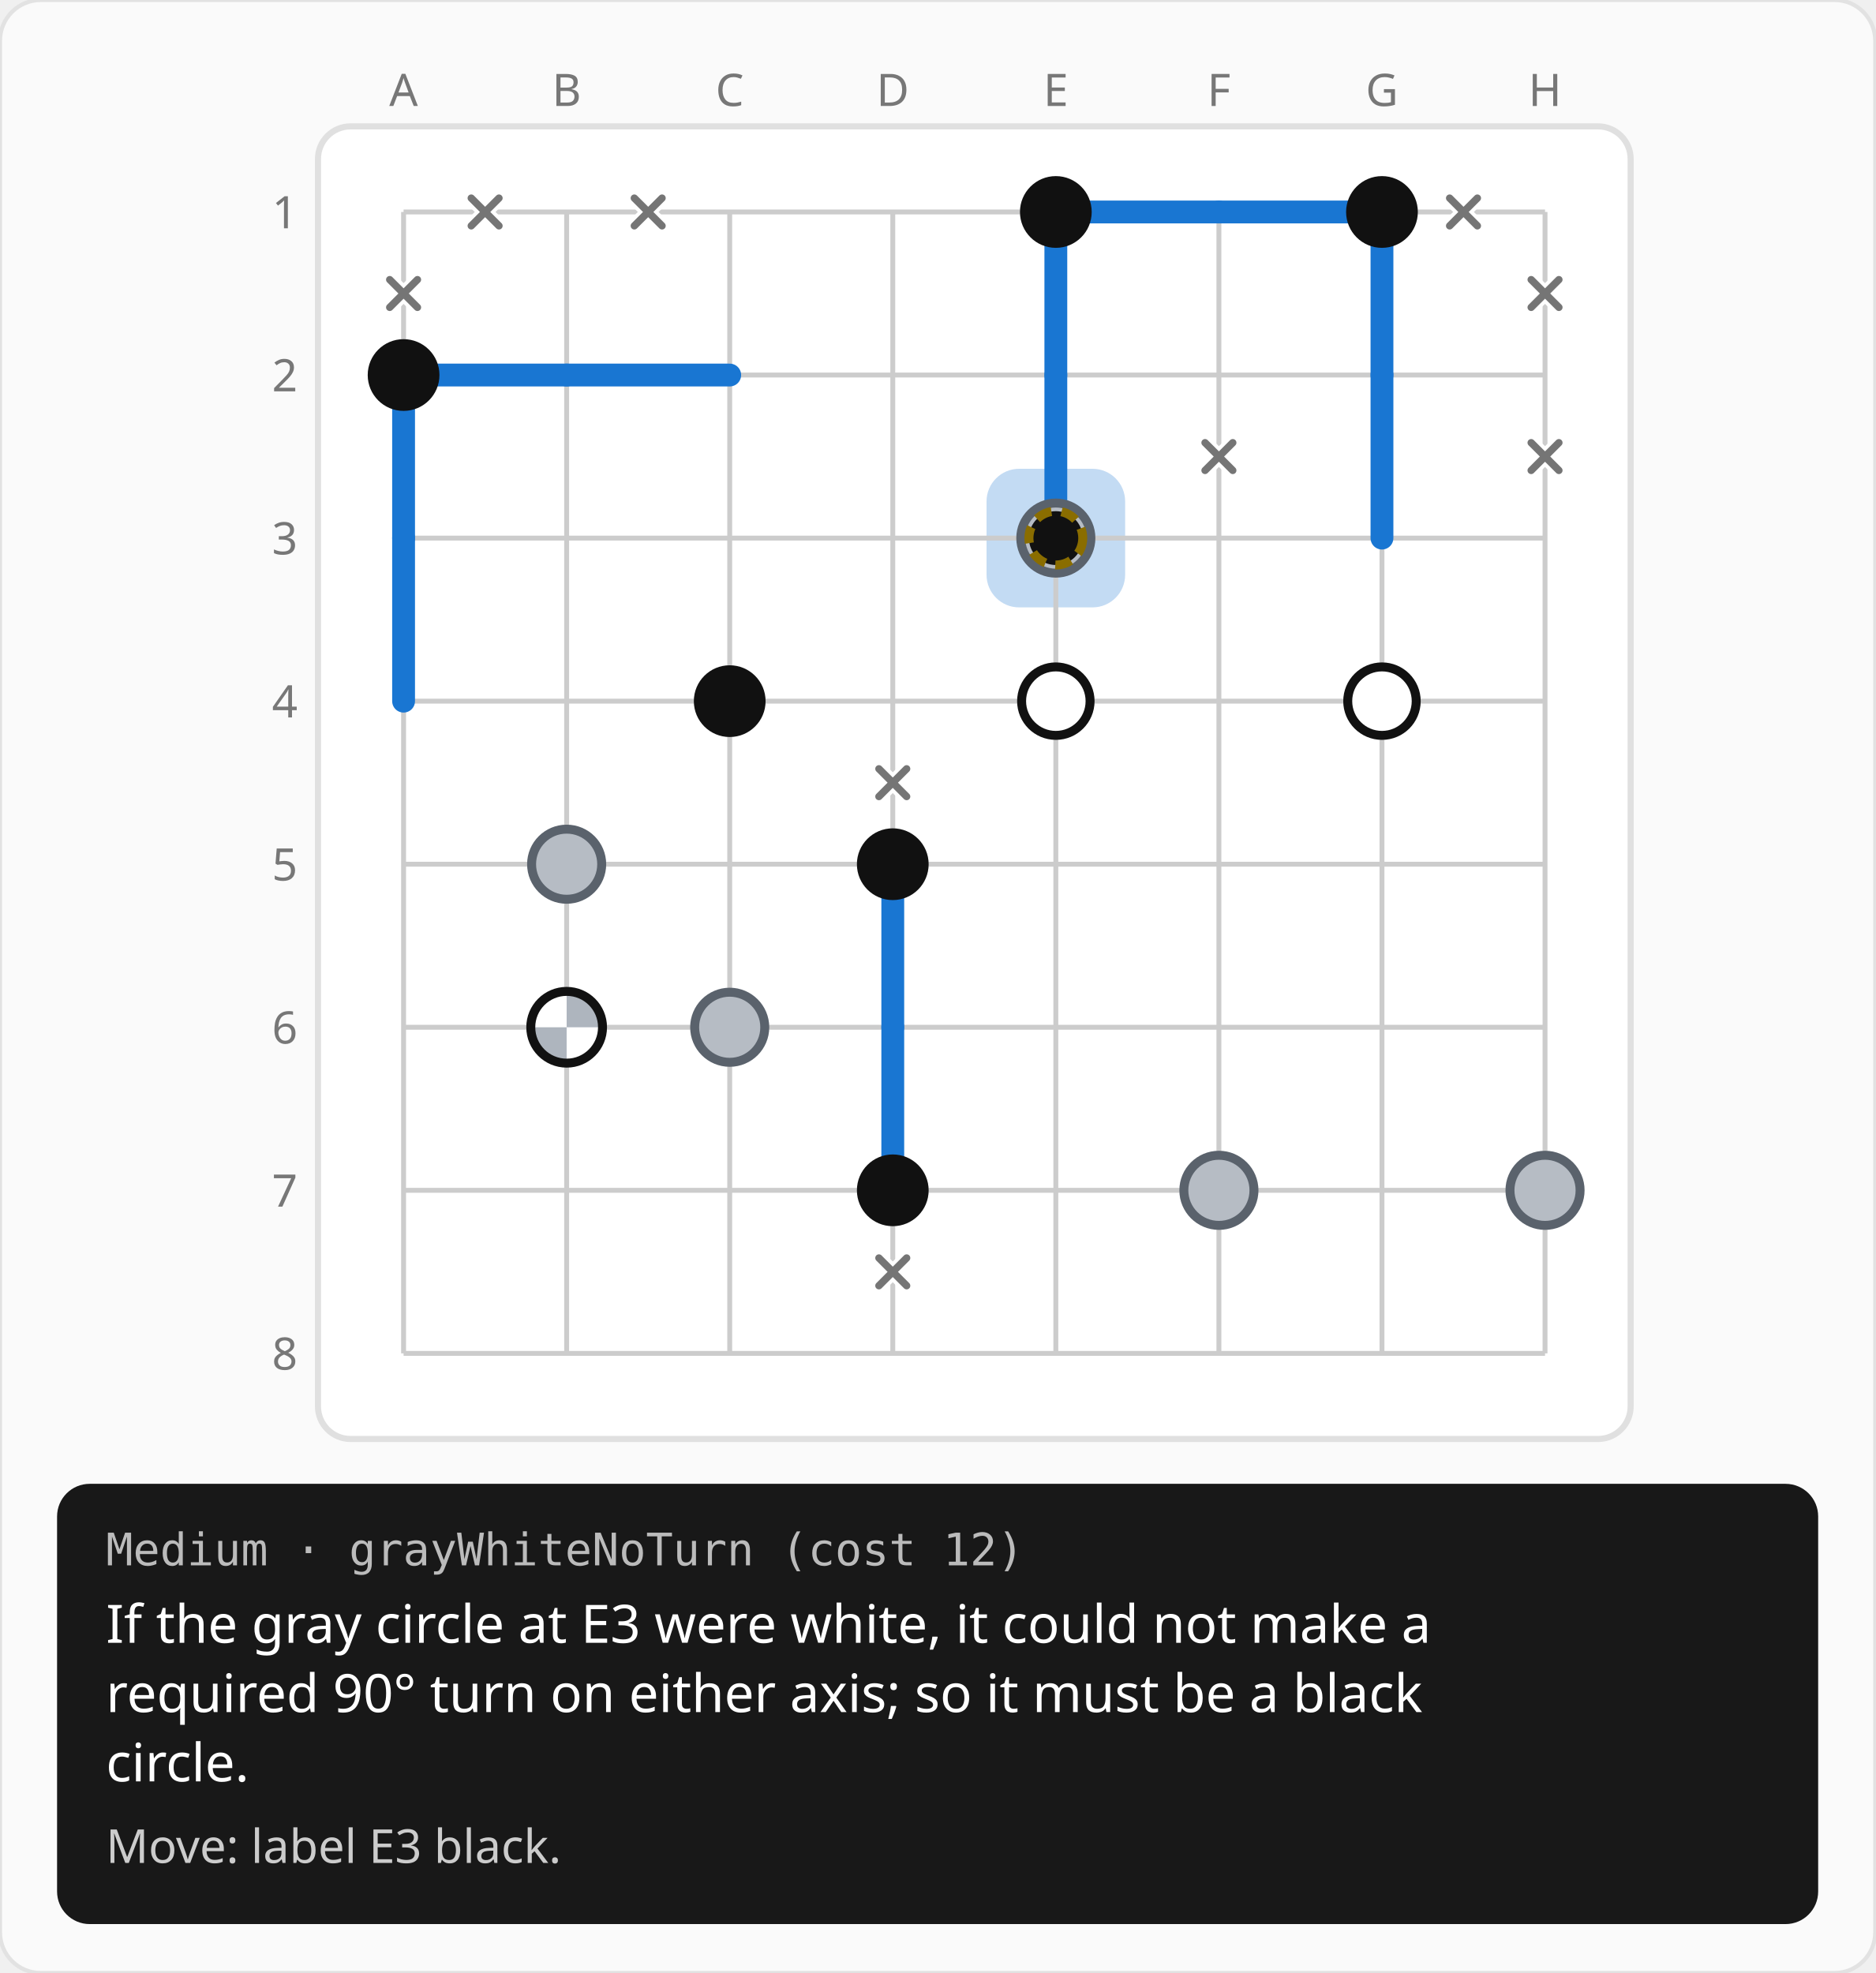
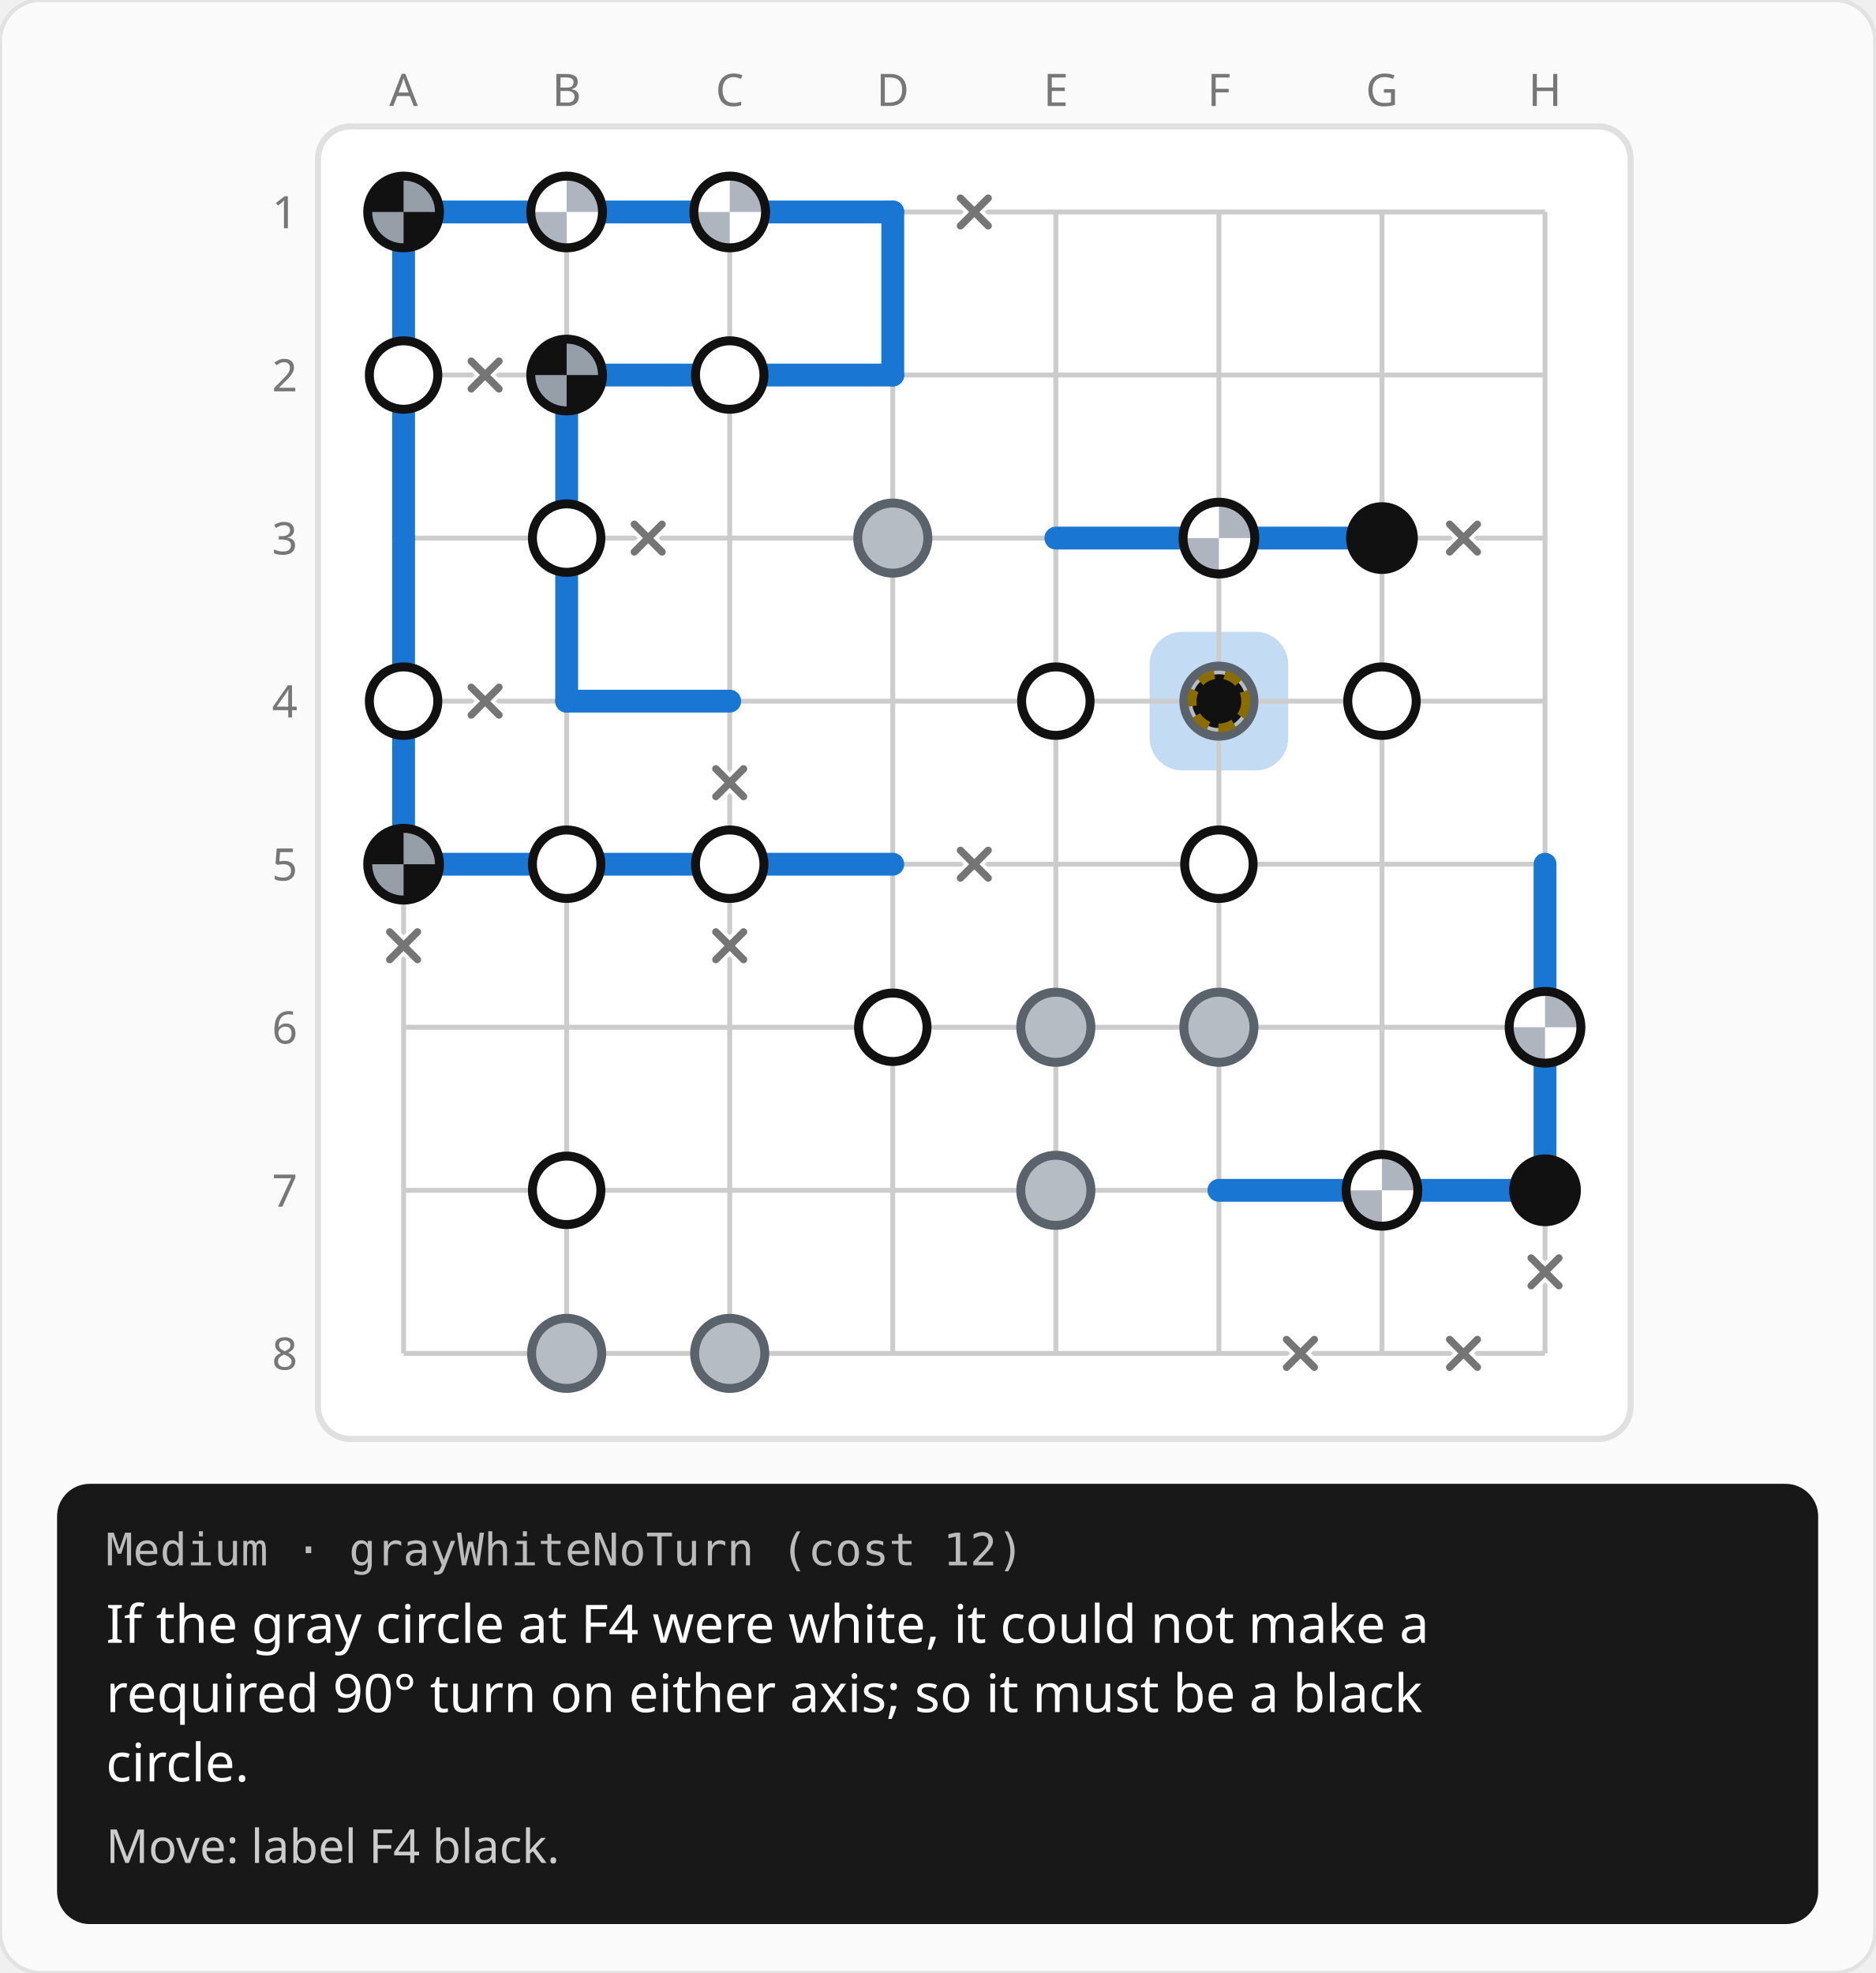
<svg xmlns="http://www.w3.org/2000/svg" width="460" height="484" viewBox="0 0 460 484">
  <rect width="460" height="484" rx="10" fill="#fafafa" stroke="#e2e2e2" />
  <defs>
    <pattern id="hatch" width="8" height="8" patternUnits="userSpaceOnUse" patternTransform="rotate(45)">
      <line x1="0" y1="0" x2="0" y2="8" stroke="#d55e00" stroke-width="3" opacity="0.55" />
    </pattern>
  </defs>
  <g transform="translate(59 12)">
    <text x="40" y="14" fill="#777777" font-size="11" font-family="system-ui, sans-serif" text-anchor="middle">A</text>
    <text x="80" y="14" fill="#777777" font-size="11" font-family="system-ui, sans-serif" text-anchor="middle">B</text>
    <text x="120" y="14" fill="#777777" font-size="11" font-family="system-ui, sans-serif" text-anchor="middle">C</text>
    <text x="160" y="14" fill="#777777" font-size="11" font-family="system-ui, sans-serif" text-anchor="middle">D</text>
    <text x="200" y="14" fill="#777777" font-size="11" font-family="system-ui, sans-serif" text-anchor="middle">E</text>
    <text x="240" y="14" fill="#777777" font-size="11" font-family="system-ui, sans-serif" text-anchor="middle">F</text>
    <text x="280" y="14" fill="#777777" font-size="11" font-family="system-ui, sans-serif" text-anchor="middle">G</text>
    <text x="320" y="14" fill="#777777" font-size="11" font-family="system-ui, sans-serif" text-anchor="middle">H</text>
    <text x="14" y="44" fill="#777777" font-size="11" font-family="system-ui, sans-serif" text-anchor="end">1</text>
    <text x="14" y="84" fill="#777777" font-size="11" font-family="system-ui, sans-serif" text-anchor="end">2</text>
    <text x="14" y="124" fill="#777777" font-size="11" font-family="system-ui, sans-serif" text-anchor="end">3</text>
    <text x="14" y="164" fill="#777777" font-size="11" font-family="system-ui, sans-serif" text-anchor="end">4</text>
    <text x="14" y="204" fill="#777777" font-size="11" font-family="system-ui, sans-serif" text-anchor="end">5</text>
    <text x="14" y="244" fill="#777777" font-size="11" font-family="system-ui, sans-serif" text-anchor="end">6</text>
    <text x="14" y="284" fill="#777777" font-size="11" font-family="system-ui, sans-serif" text-anchor="end">7</text>
    <text x="14" y="324" fill="#777777" font-size="11" font-family="system-ui, sans-serif" text-anchor="end">8</text>
    <g transform="translate(18 18)">
      <rect x="1" y="1" width="322" height="322" rx="8" fill="#ffffff" stroke="#e0e0e0" stroke-width="1.5" />
-       <rect x="165" y="85" width="34" height="34" rx="8" fill="rgba(25,118,210,0.26)" />
+       <rect x="205" y="125" width="34" height="34" rx="8" fill="rgba(25,118,210,0.26)" />
      <line x1="22" y1="22" x2="302" y2="22" stroke="#cccccc" stroke-width="1.2" />
      <line x1="22" y1="62" x2="302" y2="62" stroke="#cccccc" stroke-width="1.2" />
      <line x1="22" y1="102" x2="302" y2="102" stroke="#cccccc" stroke-width="1.2" />
      <line x1="22" y1="142" x2="302" y2="142" stroke="#cccccc" stroke-width="1.2" />
      <line x1="22" y1="182" x2="302" y2="182" stroke="#cccccc" stroke-width="1.2" />
      <line x1="22" y1="222" x2="302" y2="222" stroke="#cccccc" stroke-width="1.2" />
      <line x1="22" y1="262" x2="302" y2="262" stroke="#cccccc" stroke-width="1.2" />
      <line x1="22" y1="302" x2="302" y2="302" stroke="#cccccc" stroke-width="1.2" />
      <line x1="22" y1="22" x2="22" y2="302" stroke="#cccccc" stroke-width="1.2" />
      <line x1="62" y1="22" x2="62" y2="302" stroke="#cccccc" stroke-width="1.2" />
      <line x1="102" y1="22" x2="102" y2="302" stroke="#cccccc" stroke-width="1.2" />
      <line x1="142" y1="22" x2="142" y2="302" stroke="#cccccc" stroke-width="1.2" />
      <line x1="182" y1="22" x2="182" y2="302" stroke="#cccccc" stroke-width="1.2" />
      <line x1="222" y1="22" x2="222" y2="302" stroke="#cccccc" stroke-width="1.2" />
      <line x1="262" y1="22" x2="262" y2="302" stroke="#cccccc" stroke-width="1.2" />
      <line x1="302" y1="22" x2="302" y2="302" stroke="#cccccc" stroke-width="1.2" />
-       <line x1="182" y1="22" x2="222" y2="22" stroke="#1976d2" stroke-width="5.6" stroke-linecap="round" />
-       <line x1="182" y1="22" x2="182" y2="62" stroke="#1976d2" stroke-width="5.6" stroke-linecap="round" />
-       <line x1="222" y1="22" x2="262" y2="22" stroke="#1976d2" stroke-width="5.6" stroke-linecap="round" />
-       <line x1="262" y1="22" x2="262" y2="62" stroke="#1976d2" stroke-width="5.6" stroke-linecap="round" />
-       <line x1="22" y1="62" x2="62" y2="62" stroke="#1976d2" stroke-width="5.6" stroke-linecap="round" />
+       <line x1="22" y1="22" x2="62" y2="22" stroke="#1976d2" stroke-width="5.6" stroke-linecap="round" />
+       <line x1="22" y1="22" x2="22" y2="62" stroke="#1976d2" stroke-width="5.6" stroke-linecap="round" />
+       <line x1="62" y1="22" x2="102" y2="22" stroke="#1976d2" stroke-width="5.6" stroke-linecap="round" />
+       <line x1="102" y1="22" x2="142" y2="22" stroke="#1976d2" stroke-width="5.6" stroke-linecap="round" />
+       <line x1="142" y1="22" x2="142" y2="62" stroke="#1976d2" stroke-width="5.6" stroke-linecap="round" />
      <line x1="22" y1="62" x2="22" y2="102" stroke="#1976d2" stroke-width="5.6" stroke-linecap="round" />
      <line x1="62" y1="62" x2="102" y2="62" stroke="#1976d2" stroke-width="5.6" stroke-linecap="round" />
-       <line x1="182" y1="62" x2="182" y2="102" stroke="#1976d2" stroke-width="5.6" stroke-linecap="round" />
-       <line x1="262" y1="62" x2="262" y2="102" stroke="#1976d2" stroke-width="5.6" stroke-linecap="round" />
+       <line x1="62" y1="62" x2="62" y2="102" stroke="#1976d2" stroke-width="5.6" stroke-linecap="round" />
+       <line x1="102" y1="62" x2="142" y2="62" stroke="#1976d2" stroke-width="5.6" stroke-linecap="round" />
      <line x1="22" y1="102" x2="22" y2="142" stroke="#1976d2" stroke-width="5.6" stroke-linecap="round" />
-       <line x1="142" y1="182" x2="142" y2="222" stroke="#1976d2" stroke-width="5.6" stroke-linecap="round" />
-       <line x1="142" y1="222" x2="142" y2="262" stroke="#1976d2" stroke-width="5.6" stroke-linecap="round" />
-       <circle cx="182" cy="22" r="8.8" fill="#111111" />
-       <circle cx="262" cy="22" r="8.8" fill="#111111" />
-       <circle cx="22" cy="62" r="8.8" fill="#111111" />
-       <circle cx="182" cy="102" r="8.6" fill="#b6bcc4" />
-       <circle cx="182" cy="102" r="8.6" fill="none" stroke="#5a626c" stroke-width="2.2" />
-       <circle cx="102" cy="142" r="8.8" fill="#111111" />
+       <line x1="62" y1="102" x2="62" y2="142" stroke="#1976d2" stroke-width="5.6" stroke-linecap="round" />
+       <line x1="182" y1="102" x2="222" y2="102" stroke="#1976d2" stroke-width="5.6" stroke-linecap="round" />
+       <line x1="222" y1="102" x2="262" y2="102" stroke="#1976d2" stroke-width="5.6" stroke-linecap="round" />
+       <line x1="22" y1="142" x2="22" y2="182" stroke="#1976d2" stroke-width="5.6" stroke-linecap="round" />
+       <line x1="62" y1="142" x2="102" y2="142" stroke="#1976d2" stroke-width="5.6" stroke-linecap="round" />
+       <line x1="22" y1="182" x2="62" y2="182" stroke="#1976d2" stroke-width="5.6" stroke-linecap="round" />
+       <line x1="62" y1="182" x2="102" y2="182" stroke="#1976d2" stroke-width="5.6" stroke-linecap="round" />
+       <line x1="102" y1="182" x2="142" y2="182" stroke="#1976d2" stroke-width="5.6" stroke-linecap="round" />
+       <line x1="302" y1="182" x2="302" y2="222" stroke="#1976d2" stroke-width="5.6" stroke-linecap="round" />
+       <line x1="302" y1="222" x2="302" y2="262" stroke="#1976d2" stroke-width="5.6" stroke-linecap="round" />
+       <line x1="222" y1="262" x2="262" y2="262" stroke="#1976d2" stroke-width="5.6" stroke-linecap="round" />
+       <line x1="262" y1="262" x2="302" y2="262" stroke="#1976d2" stroke-width="5.6" stroke-linecap="round" />
+       <circle cx="22" cy="22" r="8.8" fill="#111111" />
+       <path d="M22 22V13.2A8.8 8.8 0 0 1 30.8 22ZM22 22V30.8A8.8 8.8 0 0 1 13.2 22Z" fill="#969ea8" />
+       <circle cx="22" cy="22" r="8.8" fill="none" stroke="#111111" stroke-width="2.2" />
+       <circle cx="62" cy="22" r="8.8" fill="#ffffff" />
+       <path d="M62 22V13.2A8.8 8.8 0 0 1 70.8 22ZM62 22V30.8A8.8 8.8 0 0 1 53.2 22Z" fill="#aeb5be" />
+       <circle cx="62" cy="22" r="8.8" fill="none" stroke="#111111" stroke-width="2.2" />
+       <circle cx="102" cy="22" r="8.8" fill="#ffffff" />
+       <path d="M102 22V13.2A8.8 8.8 0 0 1 110.8 22ZM102 22V30.8A8.8 8.8 0 0 1 93.2 22Z" fill="#aeb5be" />
+       <circle cx="102" cy="22" r="8.8" fill="none" stroke="#111111" stroke-width="2.2" />
+       <circle cx="22" cy="62" r="8.4" fill="#ffffff" />
+       <circle cx="22" cy="62" r="8.4" fill="none" stroke="#111111" stroke-width="2.2" />
+       <circle cx="62" cy="62" r="8.8" fill="#111111" />
+       <path d="M62 62V53.2A8.8 8.8 0 0 1 70.8 62ZM62 62V70.8A8.8 8.8 0 0 1 53.2 62Z" fill="#969ea8" />
+       <circle cx="62" cy="62" r="8.8" fill="none" stroke="#111111" stroke-width="2.2" />
+       <circle cx="102" cy="62" r="8.4" fill="#ffffff" />
+       <circle cx="102" cy="62" r="8.4" fill="none" stroke="#111111" stroke-width="2.2" />
+       <circle cx="62" cy="102" r="8.4" fill="#ffffff" />
+       <circle cx="62" cy="102" r="8.4" fill="none" stroke="#111111" stroke-width="2.2" />
+       <circle cx="142" cy="102" r="8.6" fill="#b6bcc4" />
+       <circle cx="142" cy="102" r="8.6" fill="none" stroke="#5a626c" stroke-width="2.2" />
+       <circle cx="222" cy="102" r="8.8" fill="#ffffff" />
+       <path d="M222 102V93.2A8.8 8.8 0 0 1 230.8 102ZM222 102V110.8A8.8 8.8 0 0 1 213.2 102Z" fill="#aeb5be" />
+       <circle cx="222" cy="102" r="8.8" fill="none" stroke="#111111" stroke-width="2.2" />
+       <circle cx="262" cy="102" r="8.8" fill="#111111" />
+       <circle cx="22" cy="142" r="8.4" fill="#ffffff" />
+       <circle cx="22" cy="142" r="8.4" fill="none" stroke="#111111" stroke-width="2.2" />
      <circle cx="182" cy="142" r="8.4" fill="#ffffff" />
      <circle cx="182" cy="142" r="8.4" fill="none" stroke="#111111" stroke-width="2.2" />
+       <circle cx="222" cy="142" r="8.6" fill="#b6bcc4" />
+       <circle cx="222" cy="142" r="8.6" fill="none" stroke="#5a626c" stroke-width="2.2" />
      <circle cx="262" cy="142" r="8.4" fill="#ffffff" />
      <circle cx="262" cy="142" r="8.4" fill="none" stroke="#111111" stroke-width="2.2" />
-       <circle cx="62" cy="182" r="8.6" fill="#b6bcc4" />
-       <circle cx="62" cy="182" r="8.6" fill="none" stroke="#5a626c" stroke-width="2.2" />
-       <circle cx="142" cy="182" r="8.8" fill="#111111" />
-       <circle cx="62" cy="222" r="8.8" fill="#ffffff" />
-       <path d="M62 222V213.2A8.8 8.8 0 0 1 70.8 222ZM62 222V230.8A8.8 8.8 0 0 1 53.2 222Z" fill="#aeb5be" />
-       <circle cx="62" cy="222" r="8.8" fill="none" stroke="#111111" stroke-width="2.2" />
-       <circle cx="102" cy="222" r="8.6" fill="#b6bcc4" />
-       <circle cx="102" cy="222" r="8.6" fill="none" stroke="#5a626c" stroke-width="2.2" />
-       <circle cx="142" cy="262" r="8.8" fill="#111111" />
-       <circle cx="222" cy="262" r="8.6" fill="#b6bcc4" />
-       <circle cx="222" cy="262" r="8.6" fill="none" stroke="#5a626c" stroke-width="2.2" />
-       <circle cx="302" cy="262" r="8.6" fill="#b6bcc4" />
-       <circle cx="302" cy="262" r="8.6" fill="none" stroke="#5a626c" stroke-width="2.2" />
-       <path d="M38.6 18.6L45.4 25.4M38.6 25.4L45.4 18.6" stroke="#ffffff" stroke-width="3.6" stroke-linecap="round" />
-       <path d="M38.6 18.6L45.4 25.4M38.6 25.4L45.4 18.6" stroke="#757575" stroke-width="1.8" stroke-linecap="round" />
-       <path d="M18.6 38.6L25.4 45.4M18.6 45.4L25.4 38.6" stroke="#ffffff" stroke-width="3.6" stroke-linecap="round" />
-       <path d="M18.6 38.6L25.4 45.4M18.6 45.4L25.4 38.6" stroke="#757575" stroke-width="1.8" stroke-linecap="round" />
-       <path d="M78.6 18.6L85.4 25.4M78.6 25.4L85.4 18.6" stroke="#ffffff" stroke-width="3.6" stroke-linecap="round" />
-       <path d="M78.6 18.6L85.4 25.4M78.6 25.4L85.4 18.6" stroke="#757575" stroke-width="1.8" stroke-linecap="round" />
-       <path d="M278.6 18.6L285.4 25.4M278.6 25.4L285.4 18.6" stroke="#ffffff" stroke-width="3.6" stroke-linecap="round" />
-       <path d="M278.6 18.6L285.4 25.4M278.6 25.4L285.4 18.6" stroke="#757575" stroke-width="1.8" stroke-linecap="round" />
-       <path d="M298.6 38.6L305.4 45.4M298.6 45.4L305.4 38.6" stroke="#ffffff" stroke-width="3.6" stroke-linecap="round" />
-       <path d="M298.6 38.6L305.4 45.4M298.6 45.4L305.4 38.6" stroke="#757575" stroke-width="1.8" stroke-linecap="round" />
-       <path d="M218.6 78.6L225.4 85.4M218.6 85.4L225.4 78.6" stroke="#ffffff" stroke-width="3.6" stroke-linecap="round" />
-       <path d="M218.6 78.6L225.4 85.4M218.6 85.4L225.4 78.6" stroke="#757575" stroke-width="1.8" stroke-linecap="round" />
-       <path d="M298.6 78.6L305.4 85.4M298.6 85.4L305.4 78.6" stroke="#ffffff" stroke-width="3.6" stroke-linecap="round" />
-       <path d="M298.6 78.6L305.4 85.4M298.6 85.4L305.4 78.6" stroke="#757575" stroke-width="1.8" stroke-linecap="round" />
-       <path d="M138.6 158.6L145.4 165.4M138.6 165.4L145.4 158.6" stroke="#ffffff" stroke-width="3.6" stroke-linecap="round" />
-       <path d="M138.6 158.6L145.4 165.4M138.6 165.4L145.4 158.6" stroke="#757575" stroke-width="1.8" stroke-linecap="round" />
-       <path d="M138.6 278.6L145.4 285.4M138.6 285.4L145.4 278.6" stroke="#ffffff" stroke-width="3.6" stroke-linecap="round" />
-       <path d="M138.6 278.6L145.4 285.4M138.6 285.4L145.4 278.6" stroke="#757575" stroke-width="1.8" stroke-linecap="round" />
-       <circle cx="182" cy="102" r="6.6" fill="#111111" stroke="#8a6d00" stroke-width="2.2" stroke-dasharray="4 2.5" />
+       <circle cx="22" cy="182" r="8.8" fill="#111111" />
+       <path d="M22 182V173.2A8.8 8.8 0 0 1 30.8 182ZM22 182V190.8A8.8 8.8 0 0 1 13.2 182Z" fill="#969ea8" />
+       <circle cx="22" cy="182" r="8.8" fill="none" stroke="#111111" stroke-width="2.2" />
+       <circle cx="62" cy="182" r="8.4" fill="#ffffff" />
+       <circle cx="62" cy="182" r="8.4" fill="none" stroke="#111111" stroke-width="2.2" />
+       <circle cx="102" cy="182" r="8.4" fill="#ffffff" />
+       <circle cx="102" cy="182" r="8.4" fill="none" stroke="#111111" stroke-width="2.2" />
+       <circle cx="222" cy="182" r="8.4" fill="#ffffff" />
+       <circle cx="222" cy="182" r="8.4" fill="none" stroke="#111111" stroke-width="2.2" />
+       <circle cx="142" cy="222" r="8.4" fill="#ffffff" />
+       <circle cx="142" cy="222" r="8.4" fill="none" stroke="#111111" stroke-width="2.2" />
+       <circle cx="182" cy="222" r="8.6" fill="#b6bcc4" />
+       <circle cx="182" cy="222" r="8.6" fill="none" stroke="#5a626c" stroke-width="2.2" />
+       <circle cx="222" cy="222" r="8.6" fill="#b6bcc4" />
+       <circle cx="222" cy="222" r="8.6" fill="none" stroke="#5a626c" stroke-width="2.2" />
+       <circle cx="302" cy="222" r="8.8" fill="#ffffff" />
+       <path d="M302 222V213.2A8.8 8.8 0 0 1 310.8 222ZM302 222V230.8A8.8 8.8 0 0 1 293.2 222Z" fill="#aeb5be" />
+       <circle cx="302" cy="222" r="8.8" fill="none" stroke="#111111" stroke-width="2.2" />
+       <circle cx="62" cy="262" r="8.4" fill="#ffffff" />
+       <circle cx="62" cy="262" r="8.4" fill="none" stroke="#111111" stroke-width="2.2" />
+       <circle cx="182" cy="262" r="8.6" fill="#b6bcc4" />
+       <circle cx="182" cy="262" r="8.6" fill="none" stroke="#5a626c" stroke-width="2.2" />
+       <circle cx="262" cy="262" r="8.8" fill="#ffffff" />
+       <path d="M262 262V253.2A8.8 8.8 0 0 1 270.8 262ZM262 262V270.8A8.8 8.8 0 0 1 253.2 262Z" fill="#aeb5be" />
+       <circle cx="262" cy="262" r="8.8" fill="none" stroke="#111111" stroke-width="2.2" />
+       <circle cx="302" cy="262" r="8.8" fill="#111111" />
+       <circle cx="62" cy="302" r="8.6" fill="#b6bcc4" />
+       <circle cx="62" cy="302" r="8.6" fill="none" stroke="#5a626c" stroke-width="2.2" />
+       <circle cx="102" cy="302" r="8.6" fill="#b6bcc4" />
+       <circle cx="102" cy="302" r="8.6" fill="none" stroke="#5a626c" stroke-width="2.2" />
+       <path d="M158.6 18.6L165.4 25.4M158.6 25.4L165.4 18.6" stroke="#ffffff" stroke-width="3.6" stroke-linecap="round" />
+       <path d="M158.6 18.6L165.4 25.4M158.6 25.4L165.4 18.6" stroke="#757575" stroke-width="1.8" stroke-linecap="round" />
+       <path d="M38.6 58.6L45.4 65.4M38.6 65.4L45.4 58.6" stroke="#ffffff" stroke-width="3.6" stroke-linecap="round" />
+       <path d="M38.6 58.6L45.4 65.4M38.6 65.4L45.4 58.6" stroke="#757575" stroke-width="1.8" stroke-linecap="round" />
+       <path d="M78.6 98.6L85.4 105.4M78.6 105.4L85.4 98.6" stroke="#ffffff" stroke-width="3.6" stroke-linecap="round" />
+       <path d="M78.6 98.6L85.4 105.4M78.6 105.4L85.4 98.6" stroke="#757575" stroke-width="1.8" stroke-linecap="round" />
+       <path d="M278.6 98.6L285.4 105.4M278.6 105.4L285.4 98.6" stroke="#ffffff" stroke-width="3.6" stroke-linecap="round" />
+       <path d="M278.6 98.6L285.4 105.4M278.6 105.4L285.4 98.6" stroke="#757575" stroke-width="1.8" stroke-linecap="round" />
+       <path d="M38.6 138.6L45.4 145.4M38.6 145.4L45.4 138.6" stroke="#ffffff" stroke-width="3.6" stroke-linecap="round" />
+       <path d="M38.6 138.6L45.4 145.4M38.6 145.4L45.4 138.6" stroke="#757575" stroke-width="1.8" stroke-linecap="round" />
+       <path d="M98.6 158.6L105.4 165.4M98.6 165.4L105.4 158.6" stroke="#ffffff" stroke-width="3.6" stroke-linecap="round" />
+       <path d="M98.6 158.6L105.4 165.4M98.6 165.4L105.4 158.6" stroke="#757575" stroke-width="1.8" stroke-linecap="round" />
+       <path d="M18.6 198.6L25.4 205.4M18.6 205.4L25.4 198.6" stroke="#ffffff" stroke-width="3.6" stroke-linecap="round" />
+       <path d="M18.6 198.6L25.4 205.4M18.6 205.4L25.4 198.6" stroke="#757575" stroke-width="1.8" stroke-linecap="round" />
+       <path d="M98.6 198.6L105.4 205.4M98.6 205.4L105.4 198.6" stroke="#ffffff" stroke-width="3.6" stroke-linecap="round" />
+       <path d="M98.6 198.6L105.4 205.4M98.6 205.4L105.4 198.6" stroke="#757575" stroke-width="1.8" stroke-linecap="round" />
+       <path d="M158.6 178.6L165.4 185.4M158.6 185.4L165.4 178.6" stroke="#ffffff" stroke-width="3.6" stroke-linecap="round" />
+       <path d="M158.6 178.6L165.4 185.4M158.6 185.4L165.4 178.6" stroke="#757575" stroke-width="1.8" stroke-linecap="round" />
+       <path d="M298.6 278.6L305.4 285.4M298.6 285.4L305.4 278.6" stroke="#ffffff" stroke-width="3.6" stroke-linecap="round" />
+       <path d="M298.6 278.6L305.4 285.4M298.6 285.4L305.4 278.6" stroke="#757575" stroke-width="1.8" stroke-linecap="round" />
+       <path d="M238.6 298.6L245.4 305.4M238.6 305.4L245.4 298.6" stroke="#ffffff" stroke-width="3.6" stroke-linecap="round" />
+       <path d="M238.6 298.6L245.4 305.4M238.6 305.4L245.4 298.6" stroke="#757575" stroke-width="1.8" stroke-linecap="round" />
+       <path d="M278.6 298.6L285.4 305.4M278.6 305.4L285.4 298.6" stroke="#ffffff" stroke-width="3.6" stroke-linecap="round" />
+       <path d="M278.6 298.6L285.4 305.4M278.6 305.4L285.4 298.6" stroke="#757575" stroke-width="1.8" stroke-linecap="round" />
+       <circle cx="222" cy="142" r="6.6" fill="#111111" stroke="#8a6d00" stroke-width="2.2" stroke-dasharray="4 2.5" />
    </g>
  </g>
  <rect x="14" y="364" width="432" height="108" rx="8" fill="#181818" />
  <text x="26" y="384" fill="#bbbbbb" font-size="11" font-family="ui-monospace, Menlo, monospace">Medium · grayWhiteNoTurn (cost 12)</text>
-   <text x="26" y="403" fill="#ffffff" font-size="13" font-family="system-ui, sans-serif">If the gray circle at E3 were white, it could not make a</text>
+   <text x="26" y="403" fill="#ffffff" font-size="13" font-family="system-ui, sans-serif">If the gray circle at F4 were white, it could not make a</text>
  <text x="26" y="420" fill="#ffffff" font-size="13" font-family="system-ui, sans-serif">required 90° turn on either axis; so it must be a black</text>
  <text x="26" y="437" fill="#ffffff" font-size="13" font-family="system-ui, sans-serif">circle.</text>
-   <text x="26" y="457" fill="#cccccc" font-size="11.5" font-family="system-ui, sans-serif">Move: label E3 black.</text>
+   <text x="26" y="457" fill="#cccccc" font-size="11.5" font-family="system-ui, sans-serif">Move: label F4 black.</text>
</svg>
